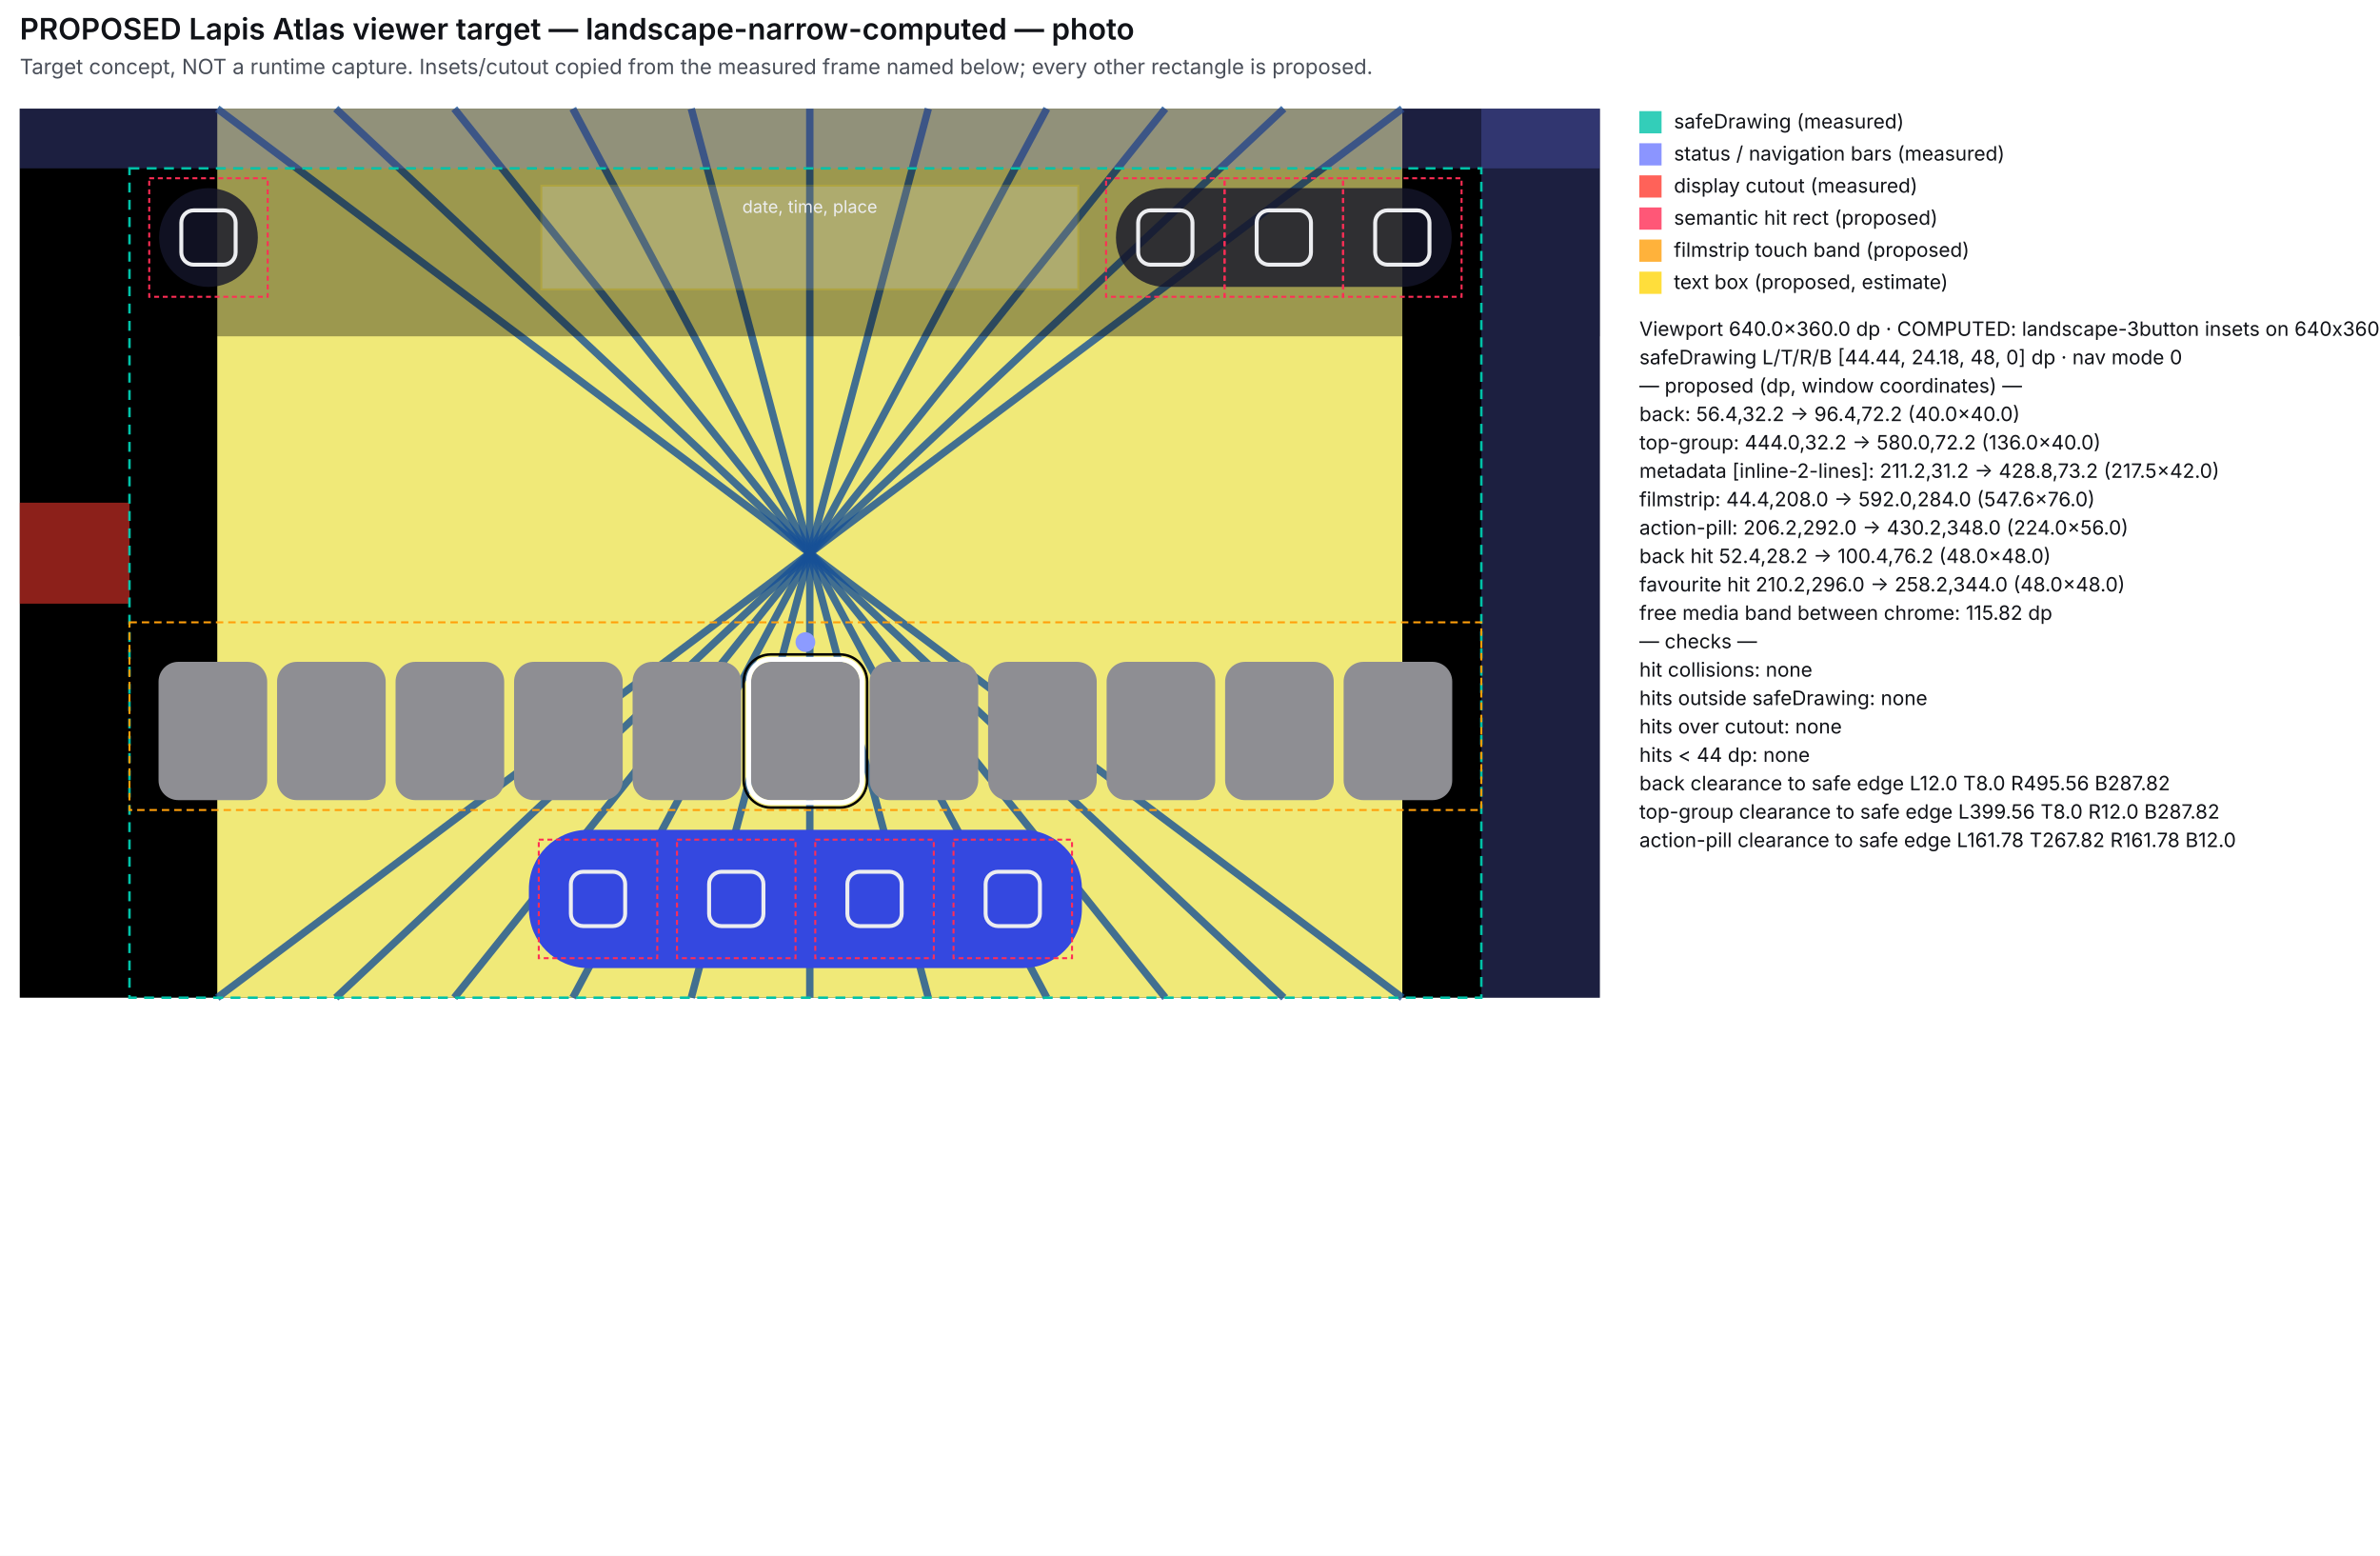
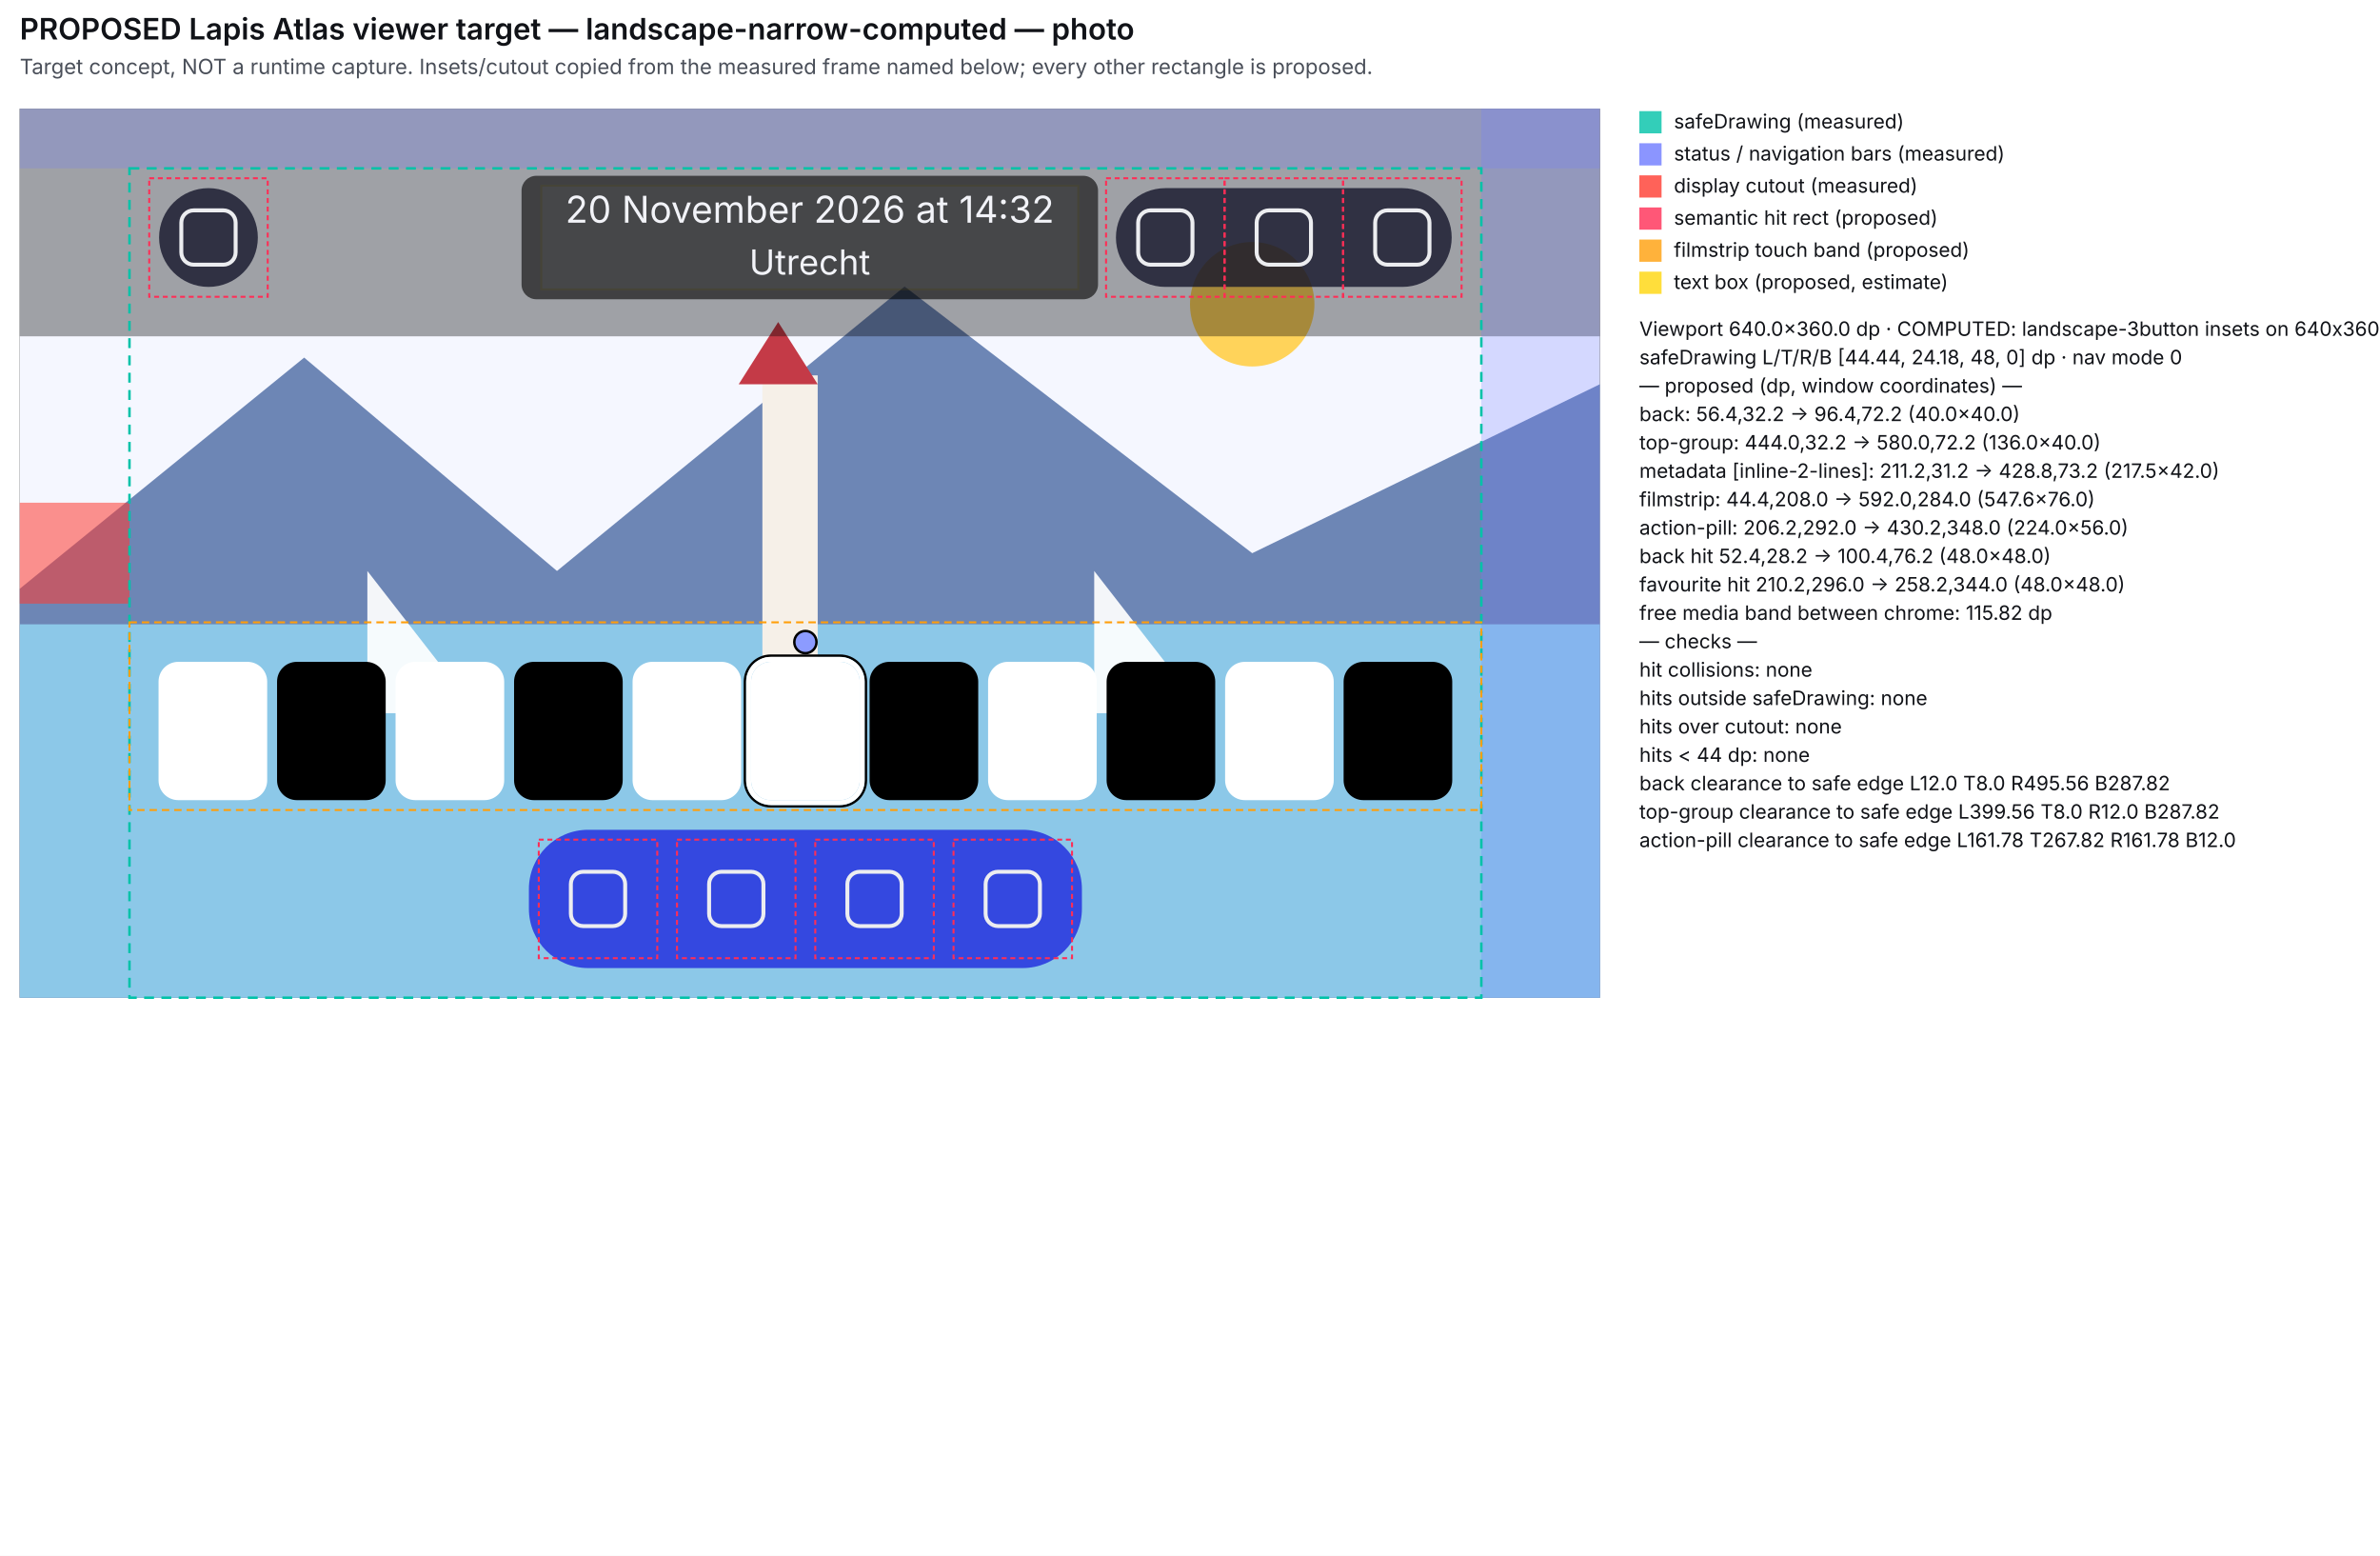
<svg xmlns="http://www.w3.org/2000/svg" viewBox="0 0 964.0 630.0" font-family="Inter, Arial, sans-serif" font-size="8">
  <rect width="964.0" height="630.0" fill="#FFFFFF" />
  <text x="8" y="16" font-size="12" font-weight="600" fill="#111318">PROPOSED Lapis Atlas viewer target — landscape-narrow-computed — photo</text>
  <text x="8" y="30" font-size="8.5" fill="#4A4F59">Target concept, NOT a runtime capture. Insets/cutout copied from the measured frame named below; every other rectangle is proposed.</text>
  <g transform="translate(8,44)">
    <rect width="640.0" height="360.0" fill="#000000" />
-     <rect x="80.0" y="0.0" width="480.0" height="360.0" fill="#F0E978" />
-     <line x1="80.0" y1="0.0" x2="560.0" y2="360.0" stroke="#165096" stroke-width="3" opacity="0.8" />
-     <line x1="128.0" y1="0.0" x2="512.0" y2="360.0" stroke="#165096" stroke-width="3" opacity="0.8" />
-     <line x1="176.0" y1="0.0" x2="464.0" y2="360.0" stroke="#165096" stroke-width="3" opacity="0.8" />
-     <line x1="224.0" y1="0.0" x2="416.0" y2="360.0" stroke="#165096" stroke-width="3" opacity="0.8" />
-     <line x1="272.0" y1="0.0" x2="368.0" y2="360.0" stroke="#165096" stroke-width="3" opacity="0.8" />
-     <line x1="320.0" y1="0.0" x2="320.0" y2="360.0" stroke="#165096" stroke-width="3" opacity="0.8" />
-     <line x1="368.0" y1="0.0" x2="272.0" y2="360.0" stroke="#165096" stroke-width="3" opacity="0.8" />
-     <line x1="416.0" y1="0.0" x2="224.0" y2="360.0" stroke="#165096" stroke-width="3" opacity="0.8" />
-     <line x1="464.0" y1="0.0" x2="176.0" y2="360.0" stroke="#165096" stroke-width="3" opacity="0.8" />
-     <line x1="512.0" y1="0.0" x2="128.0" y2="360.0" stroke="#165096" stroke-width="3" opacity="0.8" />
-     <line x1="560.0" y1="0.0" x2="80.0" y2="360.0" stroke="#165096" stroke-width="3" opacity="0.8" />
+     <rect width="640.0" height="360.0" fill="#F5F7FF" />
+     <path d="M0 194.4 L115.2 100.8 L217.6 187.2 L358.4 72.0 L499.2 180.0 L640.0 111.6 V360.0 H0 Z" fill="#6D86B5" />
+     <rect y="208.8" width="640.0" height="151.2" fill="#8CC8E8" />
+     <circle cx="499.2" cy="79.2" r="25.2" fill="#FFD35A" />
+     <rect x="300.8" y="108.0" width="22.4" height="115.2" fill="#F6F0E8" />
+     <path d="M291.2 111.6 L323.2 111.6 L307.2 86.4 Z" fill="#C43A47" />
+     <path d="M140.8 244.8 l0 -57.6 l44.8 57.6 Z" fill="#FFF" opacity=".92" />
+     <path d="M435.2 244.8 l0 -57.6 l44.8 57.6 Z" fill="#FFF" opacity=".92" />
    <rect x="0" y="0" width="640.0" height="92.18" fill="#000" opacity="0.35" />
    <rect x="0" y="0" width="640.0" height="24.18" fill="#6E7BFF" opacity="0.25" />
    <rect x="592.0" y="0" width="48" height="360.0" fill="#6E7BFF" opacity="0.25" />
    <rect x="0.0" y="159.56" width="44.44" height="40.88" fill="#FF3B30" opacity="0.55" />
    <rect x="44.44" y="24.18" width="547.56" height="335.82" fill="none" stroke="#00C2A8" stroke-width="1" stroke-dasharray="4 3" />
    <rect x="56.44" y="32.18" width="40.0" height="40.0" rx="20.0" fill="#14152A" opacity="0.8" />
    <rect x="65.44" y="41.18" width="22.0" height="22.0" rx="5" fill="none" stroke="#ECEDF0" stroke-width="1.6" />
    <rect x="52.44" y="28.18" width="48.0" height="48.0" fill="none" stroke="#FF2D55" stroke-width="0.8" stroke-dasharray="2 1.5" />
    <rect x="444.0" y="32.18" width="136.0" height="40.0" rx="20.0" fill="#14152A" opacity="0.8" />
    <rect x="453.0" y="41.18" width="22.0" height="22.0" rx="5" fill="none" stroke="#ECEDF0" stroke-width="1.6" />
    <rect x="440.0" y="28.18" width="48.0" height="48.0" fill="none" stroke="#FF2D55" stroke-width="0.8" stroke-dasharray="2 1.5" />
    <rect x="501.0" y="41.18" width="22.0" height="22.0" rx="5" fill="none" stroke="#ECEDF0" stroke-width="1.6" />
    <rect x="488.0" y="28.18" width="48.0" height="48.0" fill="none" stroke="#FF2D55" stroke-width="0.8" stroke-dasharray="2 1.5" />
    <rect x="549.0" y="41.18" width="22.0" height="22.0" rx="5" fill="none" stroke="#ECEDF0" stroke-width="1.6" />
    <rect x="536.0" y="28.18" width="48.0" height="48.0" fill="none" stroke="#FF2D55" stroke-width="0.8" stroke-dasharray="2 1.5" />
    <rect x="211.25" y="31.18" width="217.5" height="42.0" fill="#FFFFFF" opacity="0.18" stroke="#FFD60A" stroke-width="0.8" />
-     <text x="320.0" y="42.18" text-anchor="middle" fill="#ECEDF0" font-size="7">date, time, place</text>
+     <rect x="203.25" y="27.18" width="233.5" height="50.0" rx="6" fill="#000" opacity="0.6" />
+     <text x="320.0" y="46.18" text-anchor="middle" fill="#F2F3F8" font-size="15.0">20 November 2026 at 14:32</text>
+     <text x="320.0" y="67.18" text-anchor="middle" fill="#F2F3F8" font-size="14.0">Utrecht</text>
    <rect x="44.44" y="208.0" width="547.56" height="76.0" fill="none" stroke="#FF9F0A" stroke-width="0.8" stroke-dasharray="3 2" />
-     <rect x="296.22" y="224.0" width="44.0" height="56.0" rx="8.0" fill="#8E8E93" />
-     <rect x="293.22" y="221.0" width="50.0" height="62.0" rx="11.0" fill="none" stroke="#000" stroke-width="1.0" />
-     <rect x="295.22" y="223.0" width="46.0" height="58.0" rx="9.0" fill="none" stroke="#FFFFFF" stroke-width="2.0" />
+     <rect x="296.22" y="224.0" width="44.0" height="56.0" rx="8.0" fill="#FFFFFF" />
+     <rect x="293.72" y="221.5" width="49.0" height="61.0" rx="10.5" fill="none" stroke="#000" stroke-width="1.0" />
+     <rect x="295.22" y="223.0" width="46.0" height="58.0" rx="9.0" fill="none" stroke="#FFF" stroke-width="2.0" />
+     <circle cx="318.22" cy="216.0" r="5.0" fill="#000" />
    <circle cx="318.22" cy="216.0" r="4.0" fill="#8C9BFF" />
-     <rect x="344.22" y="224.0" width="44.0" height="56.0" rx="8.0" fill="#8E8E93" />
-     <rect x="392.22" y="224.0" width="44.0" height="56.0" rx="8.0" fill="#8E8E93" />
-     <rect x="440.22" y="224.0" width="44.0" height="56.0" rx="8.0" fill="#8E8E93" />
-     <rect x="488.22" y="224.0" width="44.0" height="56.0" rx="8.0" fill="#8E8E93" />
-     <rect x="536.22" y="224.0" width="44.0" height="56.0" rx="8.0" fill="#8E8E93" />
-     <rect x="248.22" y="224.0" width="44.0" height="56.0" rx="8.0" fill="#8E8E93" />
-     <rect x="200.22" y="224.0" width="44.0" height="56.0" rx="8.0" fill="#8E8E93" />
-     <rect x="152.22" y="224.0" width="44.0" height="56.0" rx="8.0" fill="#8E8E93" />
-     <rect x="104.22" y="224.0" width="44.0" height="56.0" rx="8.0" fill="#8E8E93" />
-     <rect x="56.22" y="224.0" width="44.0" height="56.0" rx="8.0" fill="#8E8E93" />
+     <rect x="344.22" y="224.0" width="44.0" height="56.0" rx="8.0" fill="#000000" />
+     <rect x="392.22" y="224.0" width="44.0" height="56.0" rx="8.0" fill="#FFFFFF" />
+     <rect x="440.22" y="224.0" width="44.0" height="56.0" rx="8.0" fill="#000000" />
+     <rect x="488.22" y="224.0" width="44.0" height="56.0" rx="8.0" fill="#FFFFFF" />
+     <rect x="536.22" y="224.0" width="44.0" height="56.0" rx="8.0" fill="#000000" />
+     <rect x="248.22" y="224.0" width="44.0" height="56.0" rx="8.0" fill="#FFFFFF" />
+     <rect x="200.22" y="224.0" width="44.0" height="56.0" rx="8.0" fill="#000000" />
+     <rect x="152.22" y="224.0" width="44.0" height="56.0" rx="8.0" fill="#FFFFFF" />
+     <rect x="104.22" y="224.0" width="44.0" height="56.0" rx="8.0" fill="#000000" />
+     <rect x="56.22" y="224.0" width="44.0" height="56.0" rx="8.0" fill="#FFFFFF" />
    <rect x="206.22" y="292.0" width="224.0" height="56.0" rx="24.0" fill="#3448E0" />
    <rect x="223.22" y="309.0" width="22.0" height="22.0" rx="5" fill="none" stroke="#ECEDF0" stroke-width="1.6" />
    <rect x="210.22" y="296.0" width="48.0" height="48.0" fill="none" stroke="#FF2D55" stroke-width="0.8" stroke-dasharray="2 1.5" />
    <rect x="279.22" y="309.0" width="22.0" height="22.0" rx="5" fill="none" stroke="#ECEDF0" stroke-width="1.6" />
    <rect x="266.22" y="296.0" width="48.0" height="48.0" fill="none" stroke="#FF2D55" stroke-width="0.8" stroke-dasharray="2 1.5" />
    <rect x="335.22" y="309.0" width="22.0" height="22.0" rx="5" fill="none" stroke="#ECEDF0" stroke-width="1.6" />
    <rect x="322.22" y="296.0" width="48.0" height="48.0" fill="none" stroke="#FF2D55" stroke-width="0.8" stroke-dasharray="2 1.5" />
    <rect x="391.22" y="309.0" width="22.0" height="22.0" rx="5" fill="none" stroke="#ECEDF0" stroke-width="1.6" />
    <rect x="378.22" y="296.0" width="48.0" height="48.0" fill="none" stroke="#FF2D55" stroke-width="0.8" stroke-dasharray="2 1.5" />
  </g>
  <defs>
    <pattern id="hatch" width="6" height="6" patternUnits="userSpaceOnUse" patternTransform="rotate(45)">
      <line x1="0" y1="0" x2="0" y2="6" stroke="#FF9F0A" stroke-width="2" />
    </pattern>
  </defs>
  <g font-size="8" fill="#111318">
    <rect x="664.0" y="45" width="9" height="9" fill="#00C2A8" opacity="0.8" />
    <text x="678.0" y="52">safeDrawing (measured)</text>
    <rect x="664.0" y="58" width="9" height="9" fill="#6E7BFF" opacity="0.8" />
    <text x="678.0" y="65">status / navigation bars (measured)</text>
    <rect x="664.0" y="71" width="9" height="9" fill="#FF3B30" opacity="0.8" />
    <text x="678.0" y="78">display cutout (measured)</text>
    <rect x="664.0" y="84" width="9" height="9" fill="#FF2D55" opacity="0.8" />
    <text x="678.0" y="91">semantic hit rect (proposed)</text>
    <rect x="664.0" y="97" width="9" height="9" fill="#FF9F0A" opacity="0.8" />
    <text x="678.0" y="104">filmstrip touch band (proposed)</text>
    <rect x="664.0" y="110" width="9" height="9" fill="#FFD60A" opacity="0.8" />
    <text x="678.0" y="117">text box (proposed, estimate)</text>
    <text x="664.0" y="136">Viewport 640.0×360.0 dp · COMPUTED: landscape-3button insets on 640x360 dp</text>
    <text x="664.0" y="147.5">safeDrawing L/T/R/B [44.44, 24.18, 48, 0] dp · nav mode 0</text>
    <text x="664.0" y="159.0">— proposed (dp, window coordinates) —</text>
    <text x="664.0" y="170.5">back: 56.4,32.2 → 96.4,72.2 (40.0×40.0)</text>
    <text x="664.0" y="182.0">top-group: 444.0,32.2 → 580.0,72.2 (136.0×40.0)</text>
    <text x="664.0" y="193.5">metadata [inline-2-lines]: 211.2,31.2 → 428.8,73.2 (217.5×42.0)</text>
    <text x="664.0" y="205.0">filmstrip: 44.4,208.0 → 592.0,284.0 (547.6×76.0)</text>
    <text x="664.0" y="216.5">action-pill: 206.2,292.0 → 430.2,348.0 (224.0×56.0)</text>
    <text x="664.0" y="228.0">back hit 52.4,28.2 → 100.4,76.2 (48.0×48.0)</text>
    <text x="664.0" y="239.5">favourite hit 210.2,296.0 → 258.2,344.0 (48.0×48.0)</text>
    <text x="664.0" y="251.0">free media band between chrome: 115.82 dp</text>
    <text x="664.0" y="262.5">— checks —</text>
    <text x="664.0" y="274.0">hit collisions: none</text>
    <text x="664.0" y="285.5">hits outside safeDrawing: none</text>
    <text x="664.0" y="297.0">hits over cutout: none</text>
    <text x="664.0" y="308.5">hits &lt; 44 dp: none</text>
    <text x="664.0" y="320.0">back clearance to safe edge L12.0 T8.0 R495.56 B287.82</text>
    <text x="664.0" y="331.5">top-group clearance to safe edge L399.56 T8.0 R12.0 B287.82</text>
    <text x="664.0" y="343.0">action-pill clearance to safe edge L161.78 T267.82 R161.78 B12.0</text>
  </g>
</svg>
